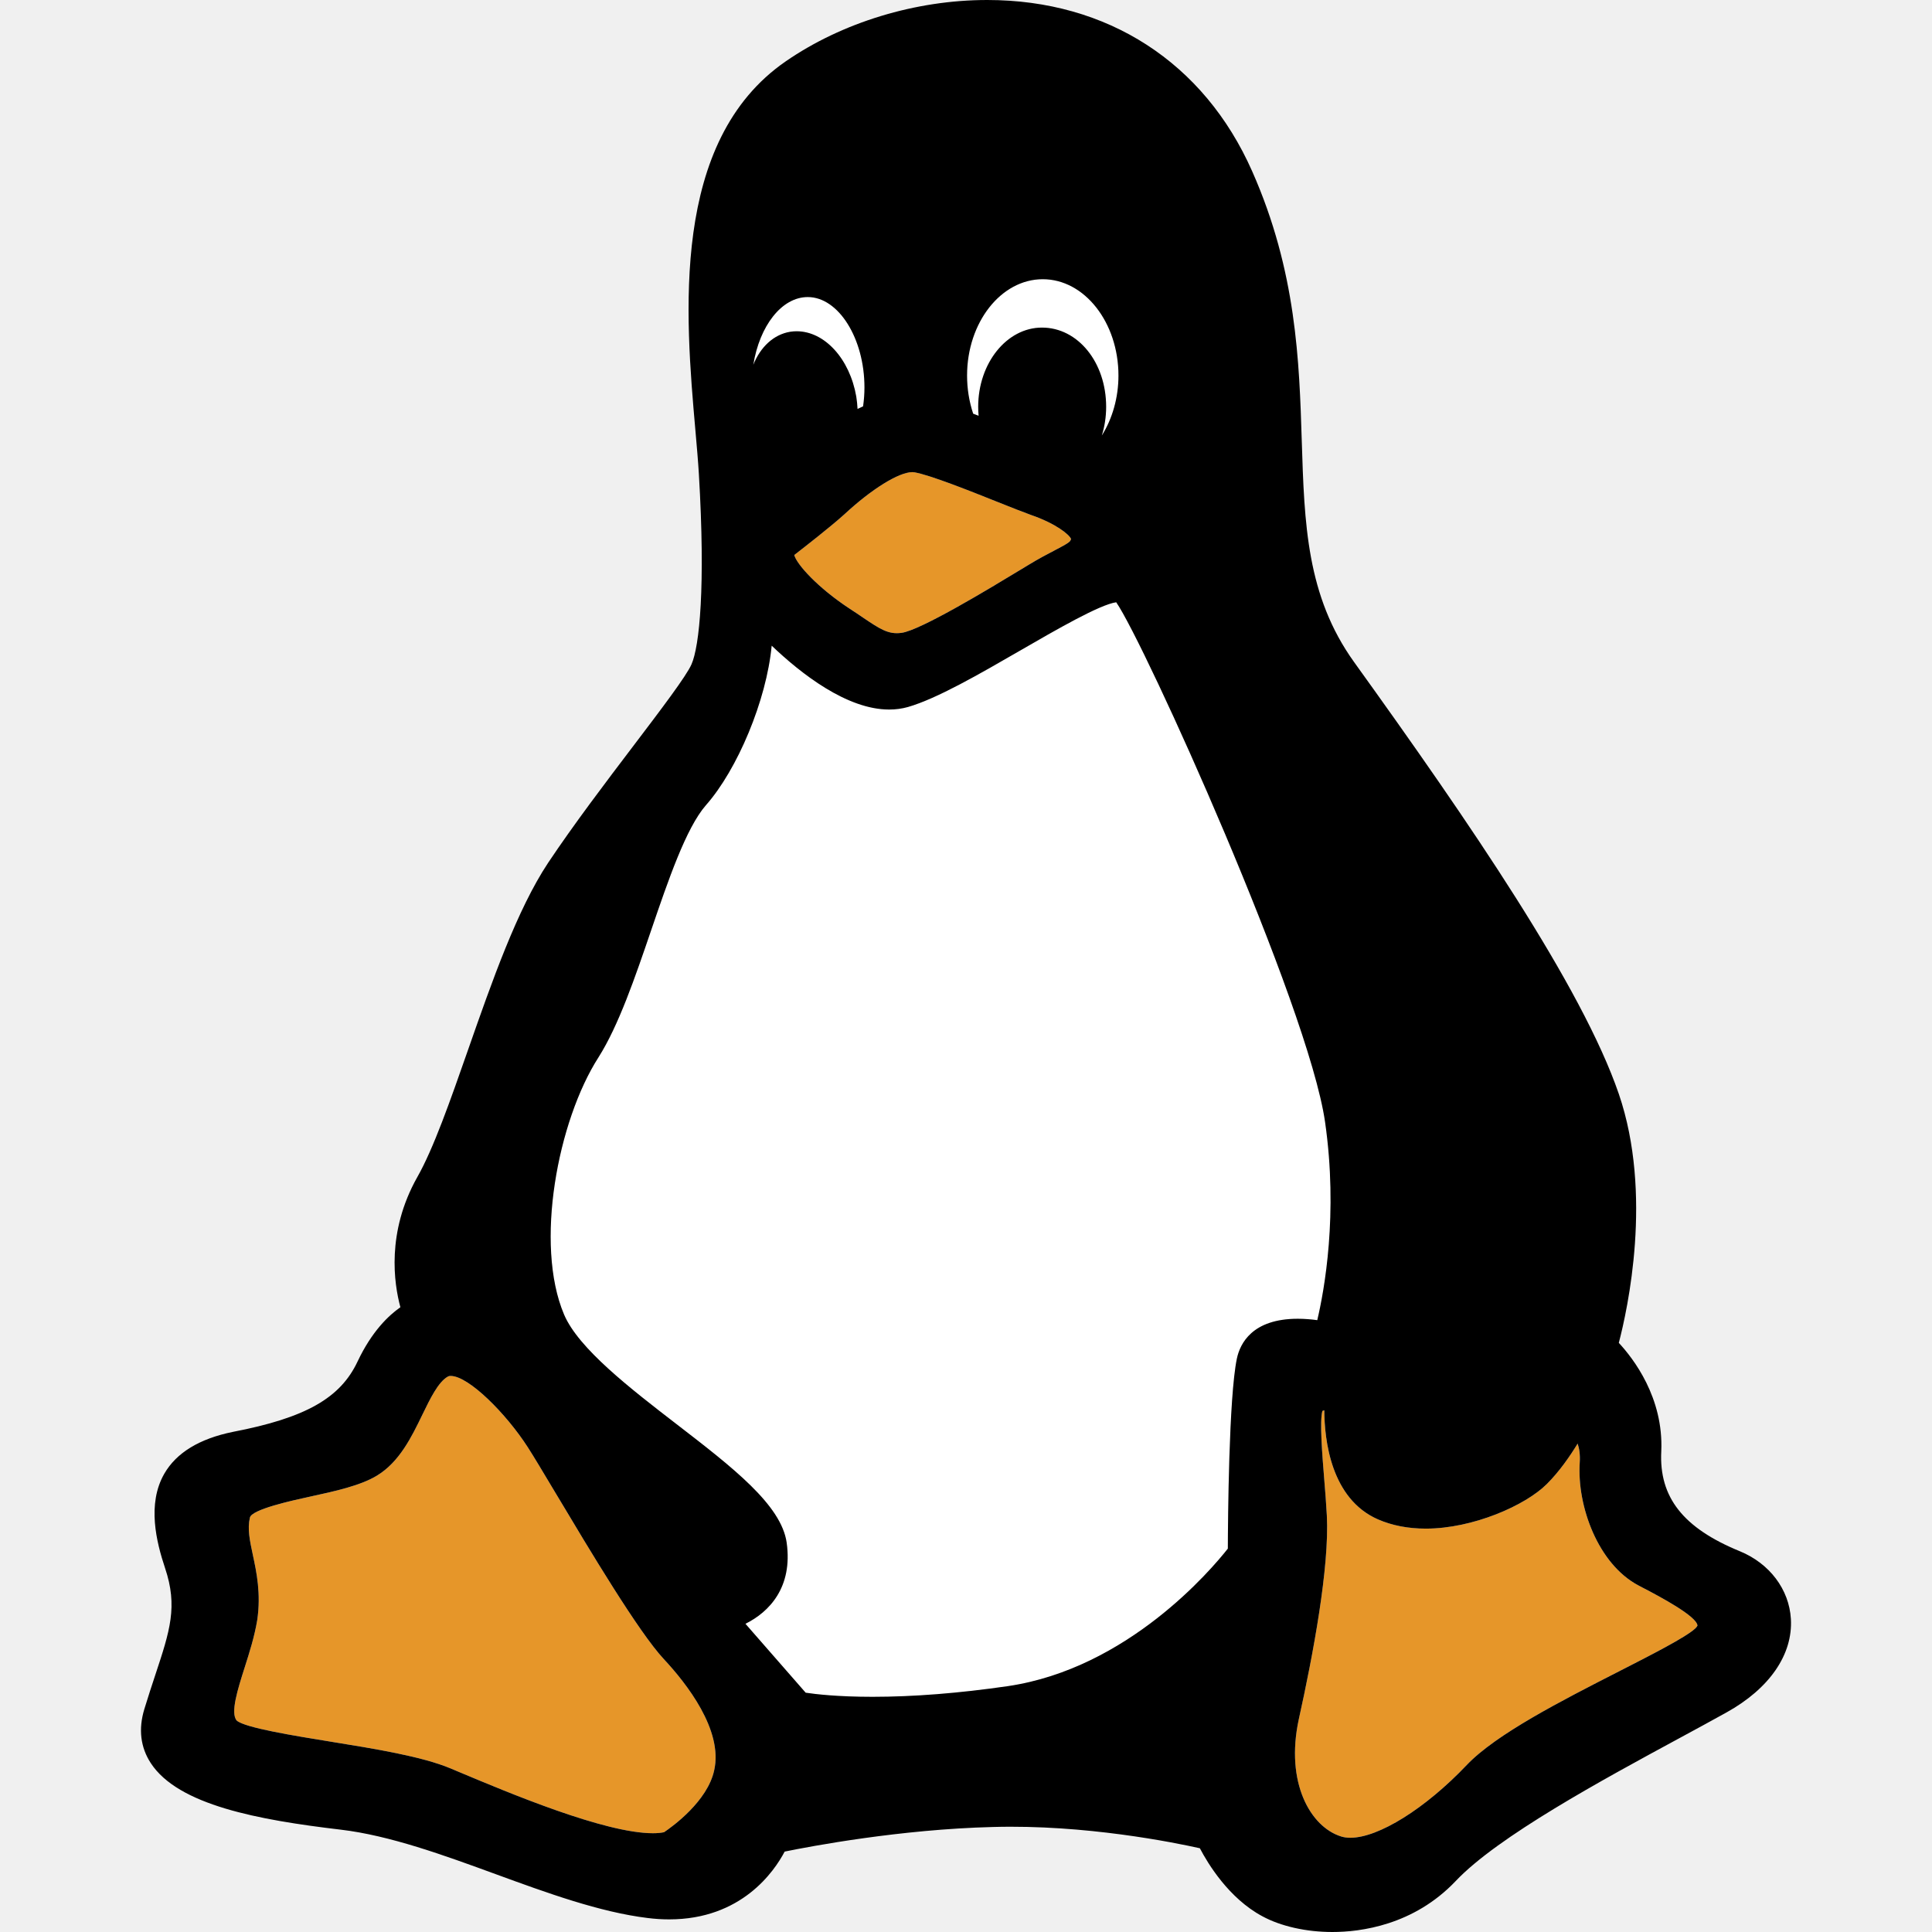
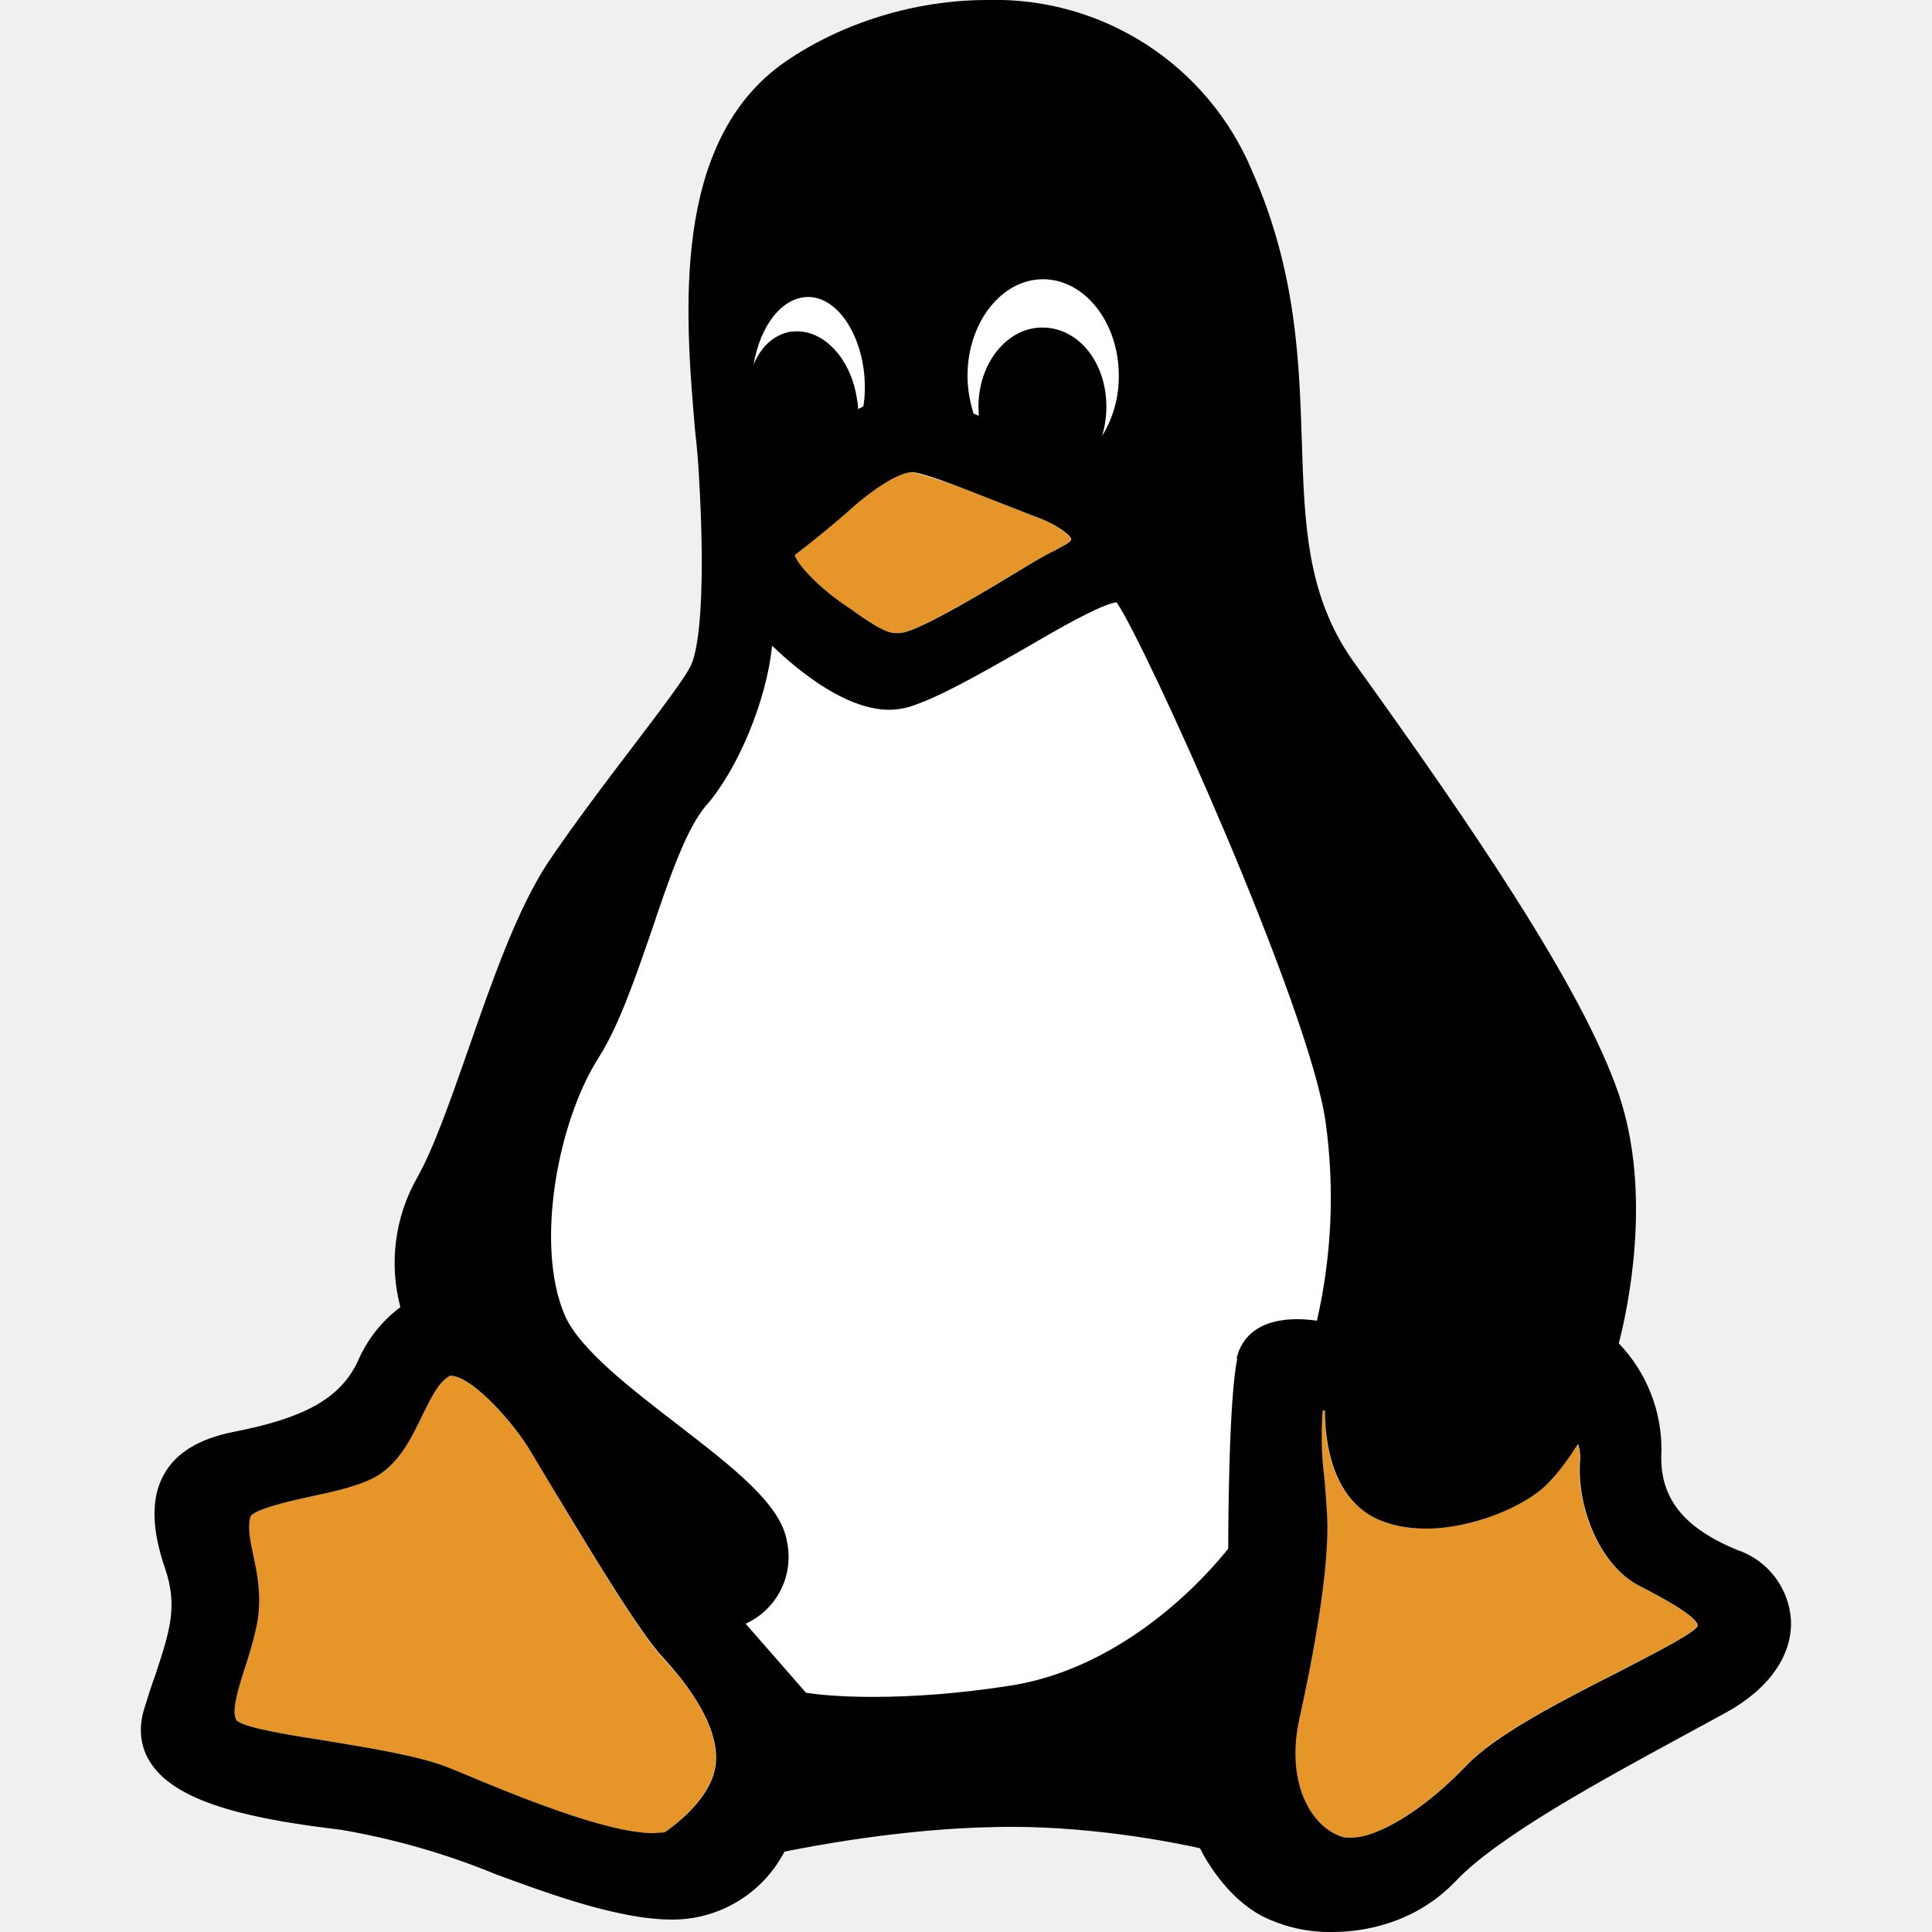
- <svg xmlns="http://www.w3.org/2000/svg" version="1.1" id="Layer_1" x="0px" y="0px" viewBox="0 0 512.002 512.002" style="enable-background:new 0 0 512.002 512.002;" xml:space="preserve">
-   <g>
-     <path style="fill:#FFFFFF;" d="M259.345,110.181c-0.076-0.789-0.112-1.578-0.112-2.369c0-11.578,7.584-20.997,16.903-20.997   c9.537,0,17.007,9.223,17.007,20.997c0,2.666-0.401,5.236-1.148,7.61c2.795-4.442,4.412-10.032,4.412-15.892   c0-14.079-9-25.535-20.06-25.535c-11.063,0-20.06,11.455-20.06,25.535c0,3.461,0.542,6.849,1.615,10.099   C258.369,109.807,258.851,109.992,259.345,110.181z" />
-     <path style="fill:#FFFFFF;" d="M209.407,87.924c0.604-0.092,1.157-0.134,1.707-0.134c7.418,0,14.069,7.281,15.812,17.311   c0.175,1.1,0.285,2.196,0.334,3.277c0.482-0.245,0.972-0.475,1.471-0.688c0.245-1.739,0.364-3.369,0.364-5.006   c0-12.986-6.879-23.957-15.019-23.957c-6.933,0-12.775,7.636-14.44,17.95C201.532,91.973,204.993,88.657,209.407,87.924z" />
-     <path style="fill:#FFFFFF;" d="M349.093,349.859c1.865-7.908,5.575-28.1,2.063-52.525c-4.438-30.87-47.875-126.994-55.35-137.727   c-4.36,0.609-15.946,7.304-25.342,12.733c-10.896,6.295-22.166,12.807-29.829,15.019c-1.6,0.453-3.273,0.677-4.997,0.677   c-11.199,0-23.32-9.468-31.135-16.926c-1.365,14.472-9.078,32.835-17.423,42.273c-5.271,6.045-9.982,19.854-14.538,33.21   c-4.22,12.367-8.583,25.157-13.925,33.592c-10.809,16.842-17.009,49.555-9.144,68.159c3.806,9.018,17.62,19.668,29.807,29.062   c14.905,11.491,27.776,21.413,29.196,31.419c1.657,11.831-4.635,18.388-10.927,21.497l15.961,18.263   c2.466,0.374,8.405,1.091,17.712,1.091c10.886,0,22.97-0.952,35.907-2.834c31.763-4.705,53.886-30.88,58.261-36.438   c0.023-7.363,0.248-40.123,2.396-50.366c0.834-3.945,4.037-10.547,16.136-10.547C345.803,349.488,347.594,349.653,349.093,349.859z   " />
+ <svg xmlns="http://www.w3.org/2000/svg" viewBox="0 0 512 512">
+   <g fill="#fff">
+     <path d="M259.3 110.2v-2.4c0-11.6 7.5-21 16.8-21 9.6 0 17 9.2 17 21 0 2.7-.4 5.2-1.1 7.6a30 30 0 0 0 4.4-15.9c0-14-9-25.5-20-25.5-11.1 0-20.1 11.5-20.1 25.5 0 3.5.5 6.9 1.6 10.1l1.4.6zM209.4 88c.6-.2 1.2-.2 1.7-.2 7.4 0 14 7.3 15.8 17.3l.4 3.3 1.4-.7c.3-1.7.4-3.4.4-5 0-13-6.9-24-15-24-7 0-12.8 7.7-14.5 18 2-4.7 5.4-8 9.8-8.8zM349 349.9a146 146 0 0 0 2.2-52.6c-4.5-30.8-48-127-55.4-137.7-4.4.6-16 7.3-25.3 12.7-11 6.3-22.2 12.8-29.9 15-1.6.5-3.2.7-5 .7-11.2 0-23.3-9.4-31.1-16.9a84.7 84.7 0 0 1-17.4 42.3c-5.3 6-10 19.8-14.6 33.2-4.2 12.4-8.5 25.2-13.9 33.6-10.8 16.8-17 49.5-9.1 68.1 3.8 9 17.6 19.7 29.8 29.1 14.9 11.5 27.8 21.4 29.2 31.4a19.4 19.4 0 0 1-11 21.5l16 18.3c2.5.4 8.4 1 17.7 1 11 0 23-.9 36-2.8 31.7-4.7 53.8-30.8 58.2-36.4 0-7.4.2-40.1 2.4-50.4.8-4 4-10.5 16.1-10.5 1.9 0 3.7.2 5.2.4z" />
  </g>
-   <g>
-     <path style="fill:#E69629;" d="M210.488,147.081c0.623,2.422,6.136,8.617,14.71,14.242c1.217,0.781,2.359,1.558,3.431,2.286   c4.756,3.232,6.871,4.559,10.29,4.098c5.034-0.66,23.579-11.904,31.499-16.706l1.971-1.194c2.949-1.796,5.306-3.023,7.2-4.009   c3.75-1.951,4.089-2.266,4.249-2.978c-0.425-1.103-3.926-4.056-10.641-6.364c-2.134-0.764-5.162-1.974-8.67-3.374   c-7.589-3.03-17.984-7.176-22.197-7.922c-0.18-0.034-0.349-0.045-0.539-0.045c-3.586,0-10.831,4.499-18.031,11.194   C220.211,139.513,213.283,144.92,210.488,147.081z" />
-     <path style="fill:#E69629;" d="M147.149,395.532c-3.119-5.222-5.815-9.735-7.27-11.984c-5.738-8.931-15.696-18.907-20.442-18.907   c-0.416,0-0.635,0.097-0.777,0.181c-2.533,1.442-4.662,5.837-6.723,10.084c-2.847,5.875-6.075,12.535-12.036,16.146   c-4.41,2.676-11.152,4.138-17.668,5.555c-4.637,1.007-15.493,3.362-16.003,5.562c-0.703,2.968-0.049,6.033,0.781,9.913   c0.977,4.578,2.196,10.274,1.158,17.267c-0.732,4.386-2.063,8.575-3.354,12.627c-1.793,5.637-3.826,12.03-2.073,13.995   c2.162,1.909,15.207,4.019,24.731,5.562c11.972,1.937,24.351,3.942,31.932,7.118l2.009,0.846   c13.579,5.706,38.854,16.329,51.622,16.329c1.162,0,2.152-0.094,2.951-0.274c2.202-1.482,11.531-8.184,13.284-16.424   c2.394-10.619-7.338-23.005-13.349-29.444C169.25,432.519,156.477,411.14,147.149,395.532z" />
-     <path style="fill:#E69629;" d="M435.761,420.974l-1.556-0.819c-10.688-5.65-16.307-20.984-15.563-32.542   c0.139-2.129-0.126-3.78-0.557-5.045c-1.974,3.247-4.793,7.348-8.143,10.697c-5.691,5.692-19.584,11.833-32.105,11.833   c-4.67,0-8.927-0.823-12.652-2.448c-12.498-5.451-14.202-21.081-14.234-28.917c-0.185,0.052-0.354,0.112-0.505,0.183   c-0.764,2.701-0.024,11.806,0.475,17.935c0.267,3.279,0.542,6.669,0.705,9.78c0.708,13.708-3.658,36.958-7.447,54.049   c-3.597,16.732,3.097,28.464,11.224,30.997c0.73,0.232,1.551,0.346,2.453,0.346c7.487,0,19.886-7.749,30.848-19.285   c7.788-8.189,25.122-17.04,40.416-24.85c8.622-4.402,17.537-8.956,20.071-11.271c0.564-0.525,0.648-0.819,0.65-0.821   C449.681,428.282,439.568,422.972,435.761,420.974z" />
+   <g fill="#e69629">
+     <path d="M210.5 147c.6 2.5 6.1 8.7 14.7 14.3l3.4 2.3c4.8 3.2 6.9 4.6 10.3 4.1 5-.7 23.6-11.9 31.5-16.7l2-1.2c3-1.8 5.3-3 7.2-4 3.7-2 4-2.3 4.2-3-.4-1-3.9-4-10.6-6.3l-8.7-3.4a179.5 179.5 0 0 0-22.7-8c-3.6 0-10.8 4.5-18 11.2-3.6 3.2-10.5 8.6-13.3 10.8zM147.1 395.5c-3-5.2-5.8-9.7-7.2-12-5.8-8.9-15.7-18.9-20.5-18.9-.4 0-.6.1-.7.2-2.6 1.5-4.7 5.9-6.8 10.1-2.8 5.9-6 12.5-12 16.2-4.4 2.6-11.2 4-17.7 5.5-4.6 1-15.5 3.4-16 5.6-.7 3 0 6 .8 9.9 1 4.6 2.2 10.3 1.2 17.2a91 91 0 0 1-3.4 12.7c-1.8 5.6-3.8 12-2 14 2.1 1.9 15.1 4 24.7 5.5 12 2 24.3 4 31.9 7.2l2 .8c13.6 5.7 38.9 16.3 51.6 16.3 1.2 0 2.2 0 3-.2 2.2-1.5 11.5-8.2 13.3-16.5 2.4-10.6-7.4-23-13.4-29.4-6.7-7.2-19.4-28.6-28.8-44.2zM435.8 421l-1.6-.8c-10.7-5.7-16.3-21-15.6-32.6a13 13 0 0 0-.5-5c-2 3.2-4.8 7.3-8.2 10.7a51.7 51.7 0 0 1-32 11.8c-4.7 0-9-.8-12.7-2.5-12.5-5.4-14.2-21-14.2-28.9l-.6.2c-.7 2.7 0 11.8.5 18 .3 3.2.6 6.6.7 9.7.7 13.7-3.6 37-7.4 54-3.6 16.8 3 28.5 11.2 31 .7.3 1.6.4 2.5.4 7.4 0 19.8-7.7 30.8-19.3 7.8-8.2 25.1-17 40.4-24.8 8.6-4.4 17.6-9 20-11.3.7-.5.7-.8.7-.8-.1-2.5-10.2-7.8-14-9.8z" />
  </g>
-   <path d="M461.071,411.093c-15.014-6.147-21.437-14.308-20.816-26.485c0.64-14.212-7.423-24.62-11.252-28.733  c2.313-8.837,9.073-39.406,0.007-65.959c-9.743-28.42-39.49-71.825-70.183-114.492c-12.565-17.522-13.159-36.57-13.846-58.625  c-0.658-21.036-1.4-44.88-13.131-71.387C319.095,16.55,293.501,0,261.628,0c-18.961,0-38.424,5.926-53.401,16.257  c-30.67,21.167-26.616,67.316-23.933,97.851c0.368,4.182,0.713,8.132,0.915,11.504c1.786,29.908,0.161,45.672-1.964,50.463  c-1.375,3.131-8.143,12.041-15.306,21.476c-7.408,9.758-15.807,20.816-22.691,31.121c-8.214,12.401-14.845,31.355-21.257,49.684  c-4.692,13.411-9.124,26.08-13.438,33.655c-8.177,14.564-6.142,28.145-4.444,34.422c-3.096,2.15-7.568,6.386-11.343,14.366  c-4.563,9.736-13.821,14.967-33.072,18.669c-8.847,1.81-14.947,5.53-18.137,11.056c-4.642,8.043-2.113,18.148,0.193,25.056  c3.408,10.151,1.284,16.577-2.577,28.246c-0.89,2.691-1.899,5.741-2.921,9.102c-1.61,5.308-1.029,10.131,1.722,14.341  c7.27,11.113,28.486,15.033,50.326,17.613c13.04,1.548,27.312,6.763,41.116,11.808c13.525,4.942,27.511,10.054,40.223,11.605  c1.932,0.243,3.846,0.364,5.691,0.364c19.194,0,27.866-12.735,30.616-17.967c6.894-1.407,30.673-5.912,55.181-6.518  c24.469-0.697,48.143,4.135,54.85,5.635c2.108,4.036,7.667,13.253,16.527,18.004c4.87,2.662,11.647,4.188,18.588,4.188  c0.002,0,0,0,0.002,0c7.413,0,21.516-1.753,32.678-13.497c11.133-11.796,38.949-26.859,59.261-37.856  c4.533-2.454,8.773-4.751,12.491-6.822c11.41-6.325,17.636-15.362,17.081-24.794C474.141,421.194,468.955,414.322,461.071,411.093z   M276.345,73.995c11.061,0,20.06,11.455,20.06,25.535c0,5.859-1.617,11.449-4.412,15.892c0.745-2.374,1.148-4.944,1.148-7.61  c0-11.774-7.47-20.997-17.007-20.997c-9.32,0-16.903,9.419-16.903,20.997c0,0.791,0.039,1.58,0.112,2.369  c-0.494-0.188-0.975-0.374-1.445-0.552c-1.073-3.25-1.615-6.638-1.615-10.099C256.284,85.451,265.282,73.995,276.345,73.995z   M242.329,125.164c4.214,0.744,14.606,4.892,22.197,7.922c3.508,1.4,6.539,2.61,8.67,3.374c6.715,2.308,10.217,5.261,10.641,6.364  c-0.159,0.713-0.499,1.027-4.249,2.978c-1.894,0.985-4.25,2.211-7.2,4.009l-1.971,1.194c-7.92,4.803-26.465,16.048-31.499,16.706  c-3.42,0.46-5.535-0.868-10.29-4.098c-1.073-0.73-2.214-1.506-3.431-2.286c-8.573-5.627-14.088-11.82-14.71-14.242  c2.795-2.16,9.723-7.568,13.27-10.771c7.2-6.695,14.445-11.194,18.031-11.194C241.978,125.117,242.15,125.13,242.329,125.164z   M214.073,78.724c8.142,0,15.019,10.97,15.019,23.957c0,1.638-0.118,3.267-0.364,5.006c-0.499,0.213-0.989,0.445-1.471,0.688  c-0.049-1.083-0.161-2.177-0.334-3.277c-1.742-10.03-8.394-17.311-15.812-17.311c-0.549,0-1.101,0.042-1.707,0.134  c-4.413,0.735-7.875,4.049-9.772,8.751C201.299,86.359,207.142,78.724,214.073,78.724z M189.271,469.128  c-1.753,8.241-11.083,14.942-13.284,16.424c-0.799,0.18-1.788,0.274-2.951,0.274c-12.768,0-38.043-10.623-51.622-16.329  l-2.009-0.846c-7.583-3.178-19.961-5.18-31.932-7.118c-9.525-1.543-22.568-3.653-24.731-5.562c-1.753-1.966,0.28-8.358,2.073-13.995  c1.291-4.052,2.624-8.241,3.354-12.627c1.036-6.993-0.181-12.691-1.158-17.267c-0.829-3.881-1.484-6.945-0.781-9.913  c0.51-2.199,11.366-4.554,16.003-5.562c6.518-1.417,13.26-2.879,17.668-5.555c5.961-3.611,9.189-10.27,12.036-16.146  c2.061-4.247,4.19-8.642,6.723-10.084c0.143-0.086,0.361-0.181,0.777-0.181c4.746,0,14.704,9.975,20.442,18.907  c1.455,2.249,4.151,6.76,7.27,11.984c9.329,15.609,22.102,36.987,28.773,44.151C181.933,446.123,191.664,458.508,189.271,469.128z   M327.787,360.037c-2.145,10.243-2.372,43.003-2.396,50.366c-4.375,5.558-26.498,31.732-58.261,36.438  c-12.938,1.88-25.019,2.834-35.907,2.834c-9.307,0-15.246-0.719-17.712-1.091l-15.961-18.263  c6.292-3.109,12.584-9.666,10.927-21.497c-1.42-10.005-14.291-19.928-29.196-31.419c-12.187-9.394-26.001-20.042-29.807-29.062  c-7.865-18.602-1.665-51.315,9.144-68.159c5.342-8.434,9.705-21.225,13.925-33.592c4.556-13.356,9.268-27.166,14.538-33.21  c8.345-9.438,16.057-27.801,17.423-42.273c7.814,7.458,19.936,16.926,31.135,16.926c1.724,0,3.398-0.225,4.997-0.677  c7.662-2.213,18.931-8.724,29.829-15.019c9.396-5.429,20.982-12.124,25.342-12.733c7.475,10.734,50.912,106.858,55.35,137.727  c3.512,24.425-0.198,44.616-2.063,52.525c-1.501-0.206-3.29-0.371-5.17-0.371C331.824,349.488,328.621,356.092,327.787,360.037z   M449.194,431.621c-2.533,2.315-11.449,6.869-20.071,11.271c-15.295,7.808-32.631,16.661-40.416,24.85  c-10.962,11.536-23.361,19.285-30.848,19.285c-0.901,0-1.722-0.114-2.453-0.346c-8.128-2.533-14.821-14.266-11.224-30.997  c3.789-17.093,8.153-40.341,7.447-54.049c-0.163-3.112-0.438-6.502-0.705-9.78c-0.499-6.127-1.239-15.233-0.475-17.935  c0.151-0.071,0.319-0.131,0.505-0.183c0.032,7.836,1.734,23.467,14.234,28.917c3.725,1.625,7.982,2.448,12.652,2.448  c12.521,0,26.414-6.141,32.105-11.833c3.351-3.349,6.169-7.45,8.143-10.697c0.431,1.264,0.697,2.916,0.557,5.044  c-0.744,11.558,4.873,26.891,15.563,32.542l1.556,0.819c3.807,1.996,13.92,7.307,14.083,9.824  C449.842,430.801,449.758,431.097,449.194,431.621z" />
+   <path d="M461 411c-15-6-21.4-14.2-20.7-26.4A40.6 40.6 0 0 0 429 356c2.3-8.9 9-39.4 0-66-9.7-28.4-39.5-71.8-70.2-114.5-12.5-17.5-13.1-36.5-13.8-58.6-.7-21-1.4-44.9-13.1-71.4A73.8 73.8 0 0 0 261.6 0c-19 0-38.4 6-53.4 16.3-30.6 21.1-26.6 67.3-24 97.8.5 4.2.8 8.1 1 11.5 1.8 30 .2 45.7-2 50.5-1.3 3.1-8.1 12-15.3 21.5-7.4 9.7-15.8 20.8-22.7 31-8.2 12.5-14.8 31.4-21.2 49.8-4.7 13.4-9.1 26-13.4 33.6a45.8 45.8 0 0 0-4.5 34.4 35.4 35.4 0 0 0-11.3 14.4c-4.6 9.7-13.9 15-33.1 18.7-8.9 1.8-15 5.5-18.1 11-4.7 8-2.2 18.2.1 25 3.5 10.2 1.3 16.7-2.5 28.3-1 2.7-2 5.8-3 9.1-1.6 5.3-1 10.2 1.8 14.4 7.2 11 28.5 15 50.3 17.6a194 194 0 0 1 41.1 11.8c13.5 5 27.5 10 40.2 11.6 2 .2 3.9.4 5.7.4a33.5 33.5 0 0 0 30.6-18c7-1.4 30.7-6 55.2-6.5 24.5-.7 48.2 4.1 54.9 5.6 2 4 7.6 13.3 16.5 18a40.1 40.1 0 0 0 18.6 4.2c7.4 0 21.5-1.8 32.7-13.5 11.1-11.8 39-26.9 59.2-37.9l12.5-6.8c11.4-6.3 17.7-15.3 17.1-24.8a21 21 0 0 0-13.5-18zM276.4 74c11.1 0 20.1 11.5 20.1 25.5a30 30 0 0 1-4.4 16c.7-2.5 1.1-5 1.1-7.7 0-11.8-7.4-21-17-21-9.3 0-16.9 9.4-16.9 21l.1 2.4-1.4-.6c-1-3.2-1.6-6.6-1.6-10 0-14.1 9-25.6 20-25.6zm-34 51.2c4.2.7 14.6 4.9 22.2 7.9l8.7 3.4c6.7 2.3 10.2 5.2 10.6 6.3-.1.7-.5 1-4.2 3-2 1-4.3 2.2-7.2 4l-2 1.2c-7.9 4.8-26.4 16-31.5 16.7-3.4.5-5.5-.9-10.3-4l-3.4-2.4c-8.6-5.6-14-11.8-14.7-14.2a289 289 0 0 0 13.3-10.8c7.2-6.7 14.4-11.2 18-11.2h.5zm-28.2-46.5c8.1 0 15 11 15 24 0 1.6-.1 3.2-.4 5l-1.4.7c0-1.1-.2-2.2-.4-3.3-1.7-10-8.4-17.3-15.8-17.3l-1.7.1c-4.4.8-7.9 4-9.8 8.8 1.7-10.3 7.5-18 14.5-18zm-24.8 390.4c-1.8 8.3-11.1 15-13.3 16.5l-3 .2c-12.7 0-38-10.6-51.6-16.3l-2-.8c-7.6-3.2-20-5.2-32-7.2C78 460 65 458 62.8 456c-1.7-2 .3-8.4 2.1-14 1.3-4 2.6-8.3 3.4-12.7 1-7-.2-12.6-1.2-17.2-.8-3.9-1.5-7-.8-10 .5-2.1 11.4-4.5 16-5.5 6.6-1.4 13.3-2.9 17.7-5.5 6-3.7 9.2-10.3 12-16.2 2.1-4.2 4.2-8.6 6.8-10 .1-.2.3-.3.7-.3 4.8 0 14.7 10 20.5 19l7.2 12c9.4 15.5 22.2 37 28.8 44 6 6.5 15.8 19 13.4 29.5zm138.5-109c-2.2 10.2-2.4 43-2.4 50.3-4.4 5.6-26.5 31.7-58.3 36.4-13 2-25 2.9-35.9 2.9-9.3 0-15.2-.7-17.7-1.1l-16-18.3a19.4 19.4 0 0 0 11-21.5c-1.4-10-14.3-19.9-29.2-31.4-12.2-9.4-26-20-29.8-29-7.9-18.7-1.7-51.4 9.1-68.2 5.4-8.5 9.7-21.2 14-33.6 4.5-13.4 9.2-27.2 14.5-33.2 8.3-9.5 16-27.8 17.4-42.3 7.8 7.5 20 17 31.1 17 1.8 0 3.4-.3 5-.7 7.7-2.3 19-8.8 29.9-15 9.4-5.5 21-12.2 25.3-12.8 7.5 10.7 51 106.9 55.4 137.7A146 146 0 0 1 349 350c-1.5-.2-3.3-.4-5.2-.4-12 0-15.3 6.6-16.1 10.5zm121.4 71.5c-2.5 2.3-11.5 6.9-20 11.3-15.4 7.8-32.7 16.7-40.5 24.8-11 11.6-23.4 19.3-30.8 19.3-1 0-1.8 0-2.5-.3-8.1-2.6-14.8-14.3-11.2-31 3.8-17.1 8.1-40.4 7.4-54a349 349 0 0 0-.7-9.8 89.9 89.9 0 0 1-.5-18l.6-.2c0 7.9 1.7 23.5 14.2 29 3.7 1.6 8 2.4 12.6 2.4 12.6 0 26.5-6.1 32.1-11.8 3.4-3.4 6.2-7.5 8.2-10.7.4 1.2.7 2.9.5 5-.7 11.6 5 27 15.6 32.6l1.6.8c3.8 2 13.9 7.3 14 9.8 0 0 0 .3-.6.8z" />
</svg>
